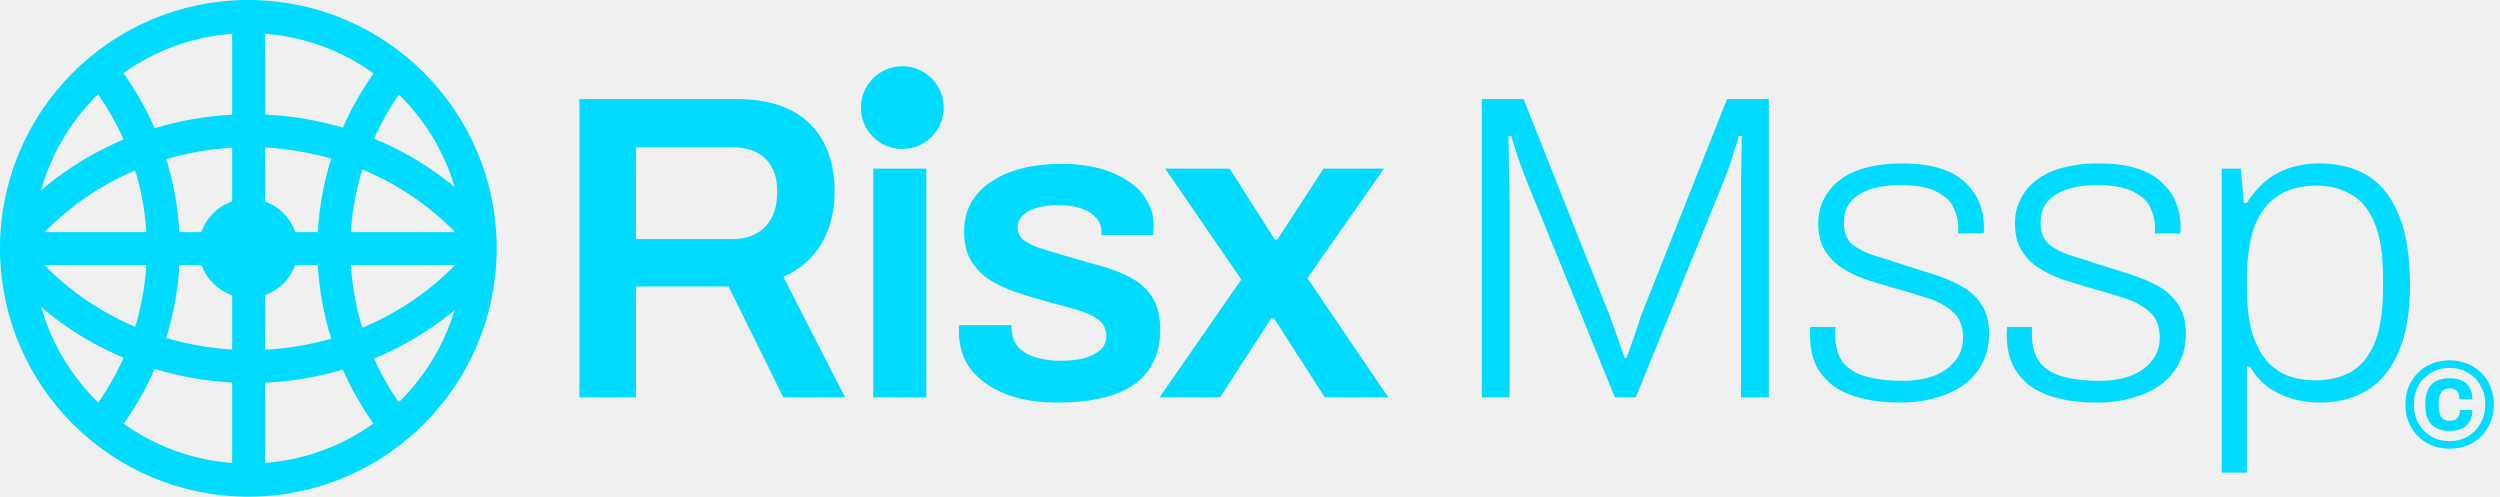
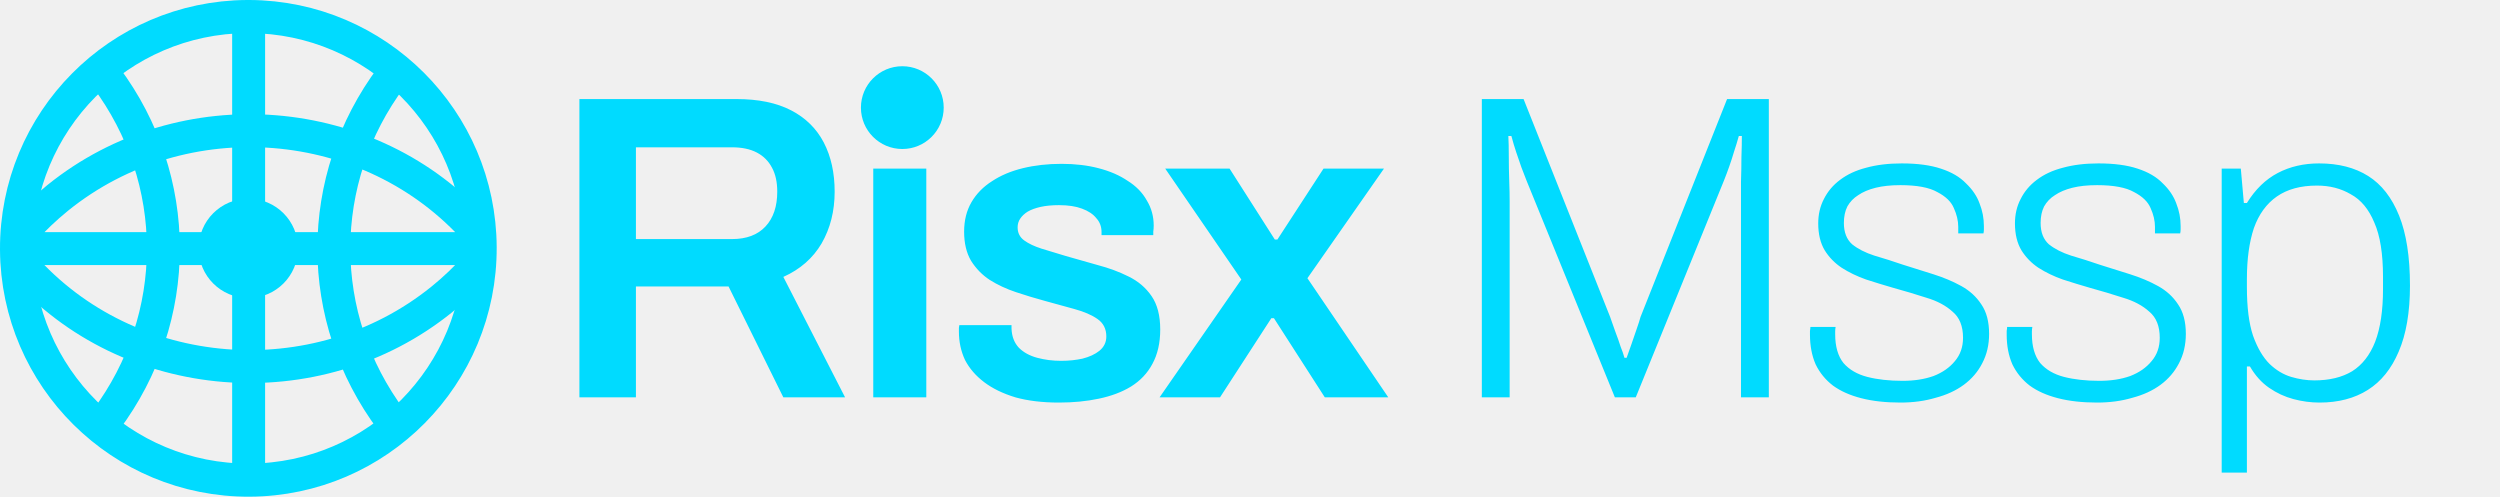
<svg xmlns="http://www.w3.org/2000/svg" width="151" height="30" viewBox="0 0 151 30" fill="none">
  <g clip-path="url(#clip0_1625_4707)">
    <path d="M34.996 24V5.983H44.477C45.808 5.983 46.911 6.21 47.787 6.666C48.662 7.121 49.319 7.769 49.757 8.609C50.194 9.45 50.413 10.439 50.413 11.577C50.413 12.75 50.15 13.792 49.625 14.703C49.1 15.595 48.33 16.27 47.314 16.725L51.043 24H47.314L44.005 17.303H38.41V24H34.996ZM38.41 14.44H44.215C45.09 14.44 45.764 14.186 46.237 13.678C46.71 13.171 46.946 12.47 46.946 11.577C46.946 10.999 46.841 10.518 46.631 10.133C46.421 9.73 46.114 9.423 45.712 9.213C45.309 9.003 44.81 8.898 44.215 8.898H38.41V14.44ZM52.745 8.058V5.011H55.949V8.058H52.745ZM52.745 24V10.185H55.949V24H52.745ZM63.959 24.315C62.961 24.315 62.085 24.21 61.332 24C60.579 23.772 59.949 23.466 59.441 23.081C58.934 22.696 58.548 22.249 58.286 21.741C58.041 21.216 57.918 20.647 57.918 20.034C57.918 19.947 57.918 19.868 57.918 19.798C57.935 19.728 57.944 19.675 57.944 19.64H61.096C61.096 19.675 61.096 19.71 61.096 19.745C61.096 19.78 61.096 19.815 61.096 19.85C61.114 20.323 61.262 20.708 61.542 21.006C61.823 21.286 62.19 21.487 62.645 21.61C63.101 21.733 63.582 21.794 64.09 21.794C64.545 21.794 64.974 21.75 65.377 21.663C65.797 21.557 66.139 21.4 66.401 21.19C66.681 20.962 66.822 20.673 66.822 20.323C66.822 19.868 66.646 19.518 66.296 19.273C65.946 19.027 65.482 18.826 64.904 18.668C64.344 18.511 63.74 18.345 63.092 18.169C62.514 18.012 61.936 17.837 61.359 17.644C60.781 17.451 60.255 17.206 59.783 16.909C59.328 16.611 58.951 16.226 58.653 15.753C58.373 15.28 58.233 14.694 58.233 13.993C58.233 13.31 58.382 12.715 58.68 12.207C58.977 11.7 59.389 11.279 59.914 10.947C60.439 10.597 61.061 10.334 61.779 10.159C62.497 9.984 63.276 9.896 64.116 9.896C64.939 9.896 65.683 9.984 66.349 10.159C67.032 10.334 67.618 10.588 68.109 10.921C68.616 11.236 69.001 11.63 69.264 12.102C69.544 12.558 69.684 13.065 69.684 13.626C69.684 13.748 69.676 13.871 69.658 13.993C69.658 14.116 69.658 14.186 69.658 14.204H66.533V14.02C66.533 13.687 66.428 13.407 66.218 13.179C66.025 12.934 65.736 12.742 65.351 12.601C64.983 12.461 64.519 12.391 63.959 12.391C63.538 12.391 63.171 12.426 62.856 12.496C62.541 12.566 62.278 12.663 62.068 12.785C61.875 12.908 61.726 13.048 61.621 13.206C61.516 13.363 61.464 13.538 61.464 13.731C61.464 14.063 61.595 14.326 61.858 14.519C62.12 14.711 62.471 14.878 62.908 15.018C63.363 15.158 63.854 15.307 64.379 15.464C65.009 15.639 65.657 15.823 66.323 16.016C66.988 16.191 67.601 16.418 68.161 16.699C68.739 16.979 69.203 17.373 69.553 17.881C69.903 18.388 70.078 19.062 70.078 19.903C70.078 20.708 69.921 21.4 69.606 21.978C69.308 22.538 68.879 22.993 68.319 23.343C67.776 23.676 67.128 23.921 66.375 24.079C65.64 24.236 64.834 24.315 63.959 24.315ZM70.038 24L74.976 16.882L70.38 10.185H74.267L76.998 14.466H77.156L79.94 10.185H83.591L78.968 16.804L83.853 24H80.019L76.946 19.22H76.788L73.689 24H70.038ZM89.503 24V5.983H92.024L97.251 19.141C97.356 19.421 97.461 19.719 97.566 20.034C97.688 20.349 97.793 20.647 97.881 20.927C97.986 21.19 98.065 21.417 98.117 21.61H98.249C98.336 21.365 98.432 21.093 98.537 20.796C98.642 20.481 98.748 20.174 98.853 19.877C98.958 19.579 99.036 19.334 99.089 19.141L104.316 5.983H106.837V24H105.156V12.181C105.156 11.866 105.156 11.463 105.156 10.973C105.173 10.483 105.182 9.993 105.182 9.502C105.2 8.994 105.208 8.565 105.208 8.215H105.025C104.937 8.53 104.841 8.846 104.736 9.161C104.648 9.458 104.552 9.756 104.447 10.054C104.342 10.351 104.237 10.632 104.132 10.894L98.8 24H97.539L92.208 10.921C92.103 10.658 91.998 10.386 91.893 10.106C91.788 9.809 91.683 9.502 91.577 9.187C91.472 8.872 91.376 8.548 91.288 8.215H91.105C91.122 8.548 91.131 8.959 91.131 9.45C91.131 9.922 91.14 10.404 91.157 10.894C91.175 11.384 91.183 11.813 91.183 12.181V24H89.503ZM114.785 24.315C113.892 24.315 113.104 24.228 112.421 24.052C111.738 23.877 111.169 23.623 110.714 23.291C110.258 22.941 109.908 22.512 109.663 22.004C109.436 21.479 109.322 20.883 109.322 20.218C109.322 20.148 109.322 20.069 109.322 19.982C109.339 19.894 109.348 19.815 109.348 19.745H110.871C110.854 19.85 110.845 19.938 110.845 20.008C110.845 20.06 110.845 20.122 110.845 20.192C110.845 20.927 111.011 21.505 111.344 21.925C111.694 22.328 112.176 22.608 112.789 22.766C113.401 22.923 114.111 23.002 114.916 23.002C115.616 23.002 116.238 22.906 116.781 22.713C117.323 22.503 117.752 22.205 118.068 21.82C118.4 21.435 118.567 20.962 118.567 20.402C118.567 19.701 118.357 19.176 117.936 18.826C117.534 18.458 117.008 18.178 116.36 17.985C115.713 17.775 115.038 17.574 114.338 17.381C113.795 17.224 113.253 17.058 112.71 16.882C112.167 16.69 111.677 16.453 111.239 16.173C110.819 15.893 110.477 15.543 110.215 15.123C109.952 14.685 109.821 14.142 109.821 13.494C109.821 12.952 109.935 12.461 110.162 12.024C110.39 11.568 110.714 11.183 111.134 10.868C111.572 10.535 112.097 10.29 112.71 10.133C113.34 9.957 114.058 9.87 114.863 9.87C115.809 9.87 116.597 9.975 117.227 10.185C117.875 10.395 118.383 10.693 118.75 11.078C119.136 11.446 119.407 11.848 119.565 12.286C119.74 12.724 119.827 13.179 119.827 13.652C119.827 13.704 119.827 13.774 119.827 13.862C119.827 13.932 119.819 14.011 119.801 14.098H118.278V13.704C118.278 13.337 118.19 12.96 118.015 12.575C117.858 12.19 117.525 11.866 117.017 11.603C116.527 11.323 115.783 11.183 114.785 11.183C114.207 11.183 113.708 11.236 113.288 11.341C112.867 11.446 112.517 11.595 112.237 11.787C111.957 11.962 111.738 12.19 111.58 12.47C111.44 12.75 111.37 13.083 111.37 13.468C111.37 14.028 111.537 14.457 111.869 14.755C112.219 15.035 112.666 15.263 113.209 15.438C113.752 15.595 114.329 15.779 114.942 15.989C115.555 16.182 116.168 16.375 116.781 16.567C117.394 16.76 117.954 16.996 118.462 17.276C118.969 17.557 119.372 17.924 119.67 18.38C119.985 18.835 120.142 19.43 120.142 20.165C120.142 20.831 120.002 21.426 119.722 21.951C119.46 22.459 119.092 22.888 118.619 23.238C118.146 23.588 117.577 23.851 116.912 24.026C116.264 24.219 115.555 24.315 114.785 24.315ZM126.667 24.315C125.774 24.315 124.986 24.228 124.303 24.052C123.62 23.877 123.051 23.623 122.596 23.291C122.141 22.941 121.791 22.512 121.546 22.004C121.318 21.479 121.204 20.883 121.204 20.218C121.204 20.148 121.204 20.069 121.204 19.982C121.222 19.894 121.23 19.815 121.23 19.745H122.754C122.736 19.85 122.727 19.938 122.727 20.008C122.727 20.06 122.727 20.122 122.727 20.192C122.727 20.927 122.894 21.505 123.226 21.925C123.577 22.328 124.058 22.608 124.671 22.766C125.284 22.923 125.993 23.002 126.798 23.002C127.499 23.002 128.12 22.906 128.663 22.713C129.206 22.503 129.635 22.205 129.95 21.82C130.283 21.435 130.449 20.962 130.449 20.402C130.449 19.701 130.239 19.176 129.819 18.826C129.416 18.458 128.891 18.178 128.243 17.985C127.595 17.775 126.921 17.574 126.221 17.381C125.678 17.224 125.135 17.058 124.592 16.882C124.049 16.69 123.559 16.453 123.121 16.173C122.701 15.893 122.36 15.543 122.097 15.123C121.834 14.685 121.703 14.142 121.703 13.494C121.703 12.952 121.817 12.461 122.045 12.024C122.272 11.568 122.596 11.183 123.016 10.868C123.454 10.535 123.979 10.29 124.592 10.133C125.223 9.957 125.94 9.87 126.746 9.87C127.691 9.87 128.479 9.975 129.11 10.185C129.757 10.395 130.265 10.693 130.633 11.078C131.018 11.446 131.29 11.848 131.447 12.286C131.622 12.724 131.71 13.179 131.71 13.652C131.71 13.704 131.71 13.774 131.71 13.862C131.71 13.932 131.701 14.011 131.683 14.098H130.16V13.704C130.16 13.337 130.073 12.96 129.898 12.575C129.74 12.19 129.407 11.866 128.899 11.603C128.409 11.323 127.665 11.183 126.667 11.183C126.089 11.183 125.59 11.236 125.17 11.341C124.75 11.446 124.4 11.595 124.119 11.787C123.839 11.962 123.62 12.19 123.463 12.47C123.323 12.75 123.253 13.083 123.253 13.468C123.253 14.028 123.419 14.457 123.752 14.755C124.102 15.035 124.548 15.263 125.091 15.438C125.634 15.595 126.212 15.779 126.825 15.989C127.437 16.182 128.05 16.375 128.663 16.567C129.276 16.76 129.836 16.996 130.344 17.276C130.852 17.557 131.254 17.924 131.552 18.38C131.867 18.835 132.025 19.43 132.025 20.165C132.025 20.831 131.885 21.426 131.605 21.951C131.342 22.459 130.974 22.888 130.502 23.238C130.029 23.588 129.46 23.851 128.794 24.026C128.147 24.219 127.437 24.315 126.667 24.315ZM134.19 28.544V10.185H135.345L135.529 12.26H135.713C136.221 11.437 136.842 10.833 137.578 10.448C138.313 10.062 139.145 9.87 140.073 9.87C141.246 9.87 142.235 10.124 143.041 10.632C143.846 11.139 144.468 11.936 144.905 13.022C145.343 14.107 145.562 15.517 145.562 17.25C145.562 18.861 145.334 20.192 144.879 21.242C144.441 22.275 143.82 23.046 143.014 23.553C142.209 24.061 141.237 24.315 140.099 24.315C139.574 24.315 139.048 24.245 138.523 24.105C137.998 23.965 137.508 23.737 137.052 23.422C136.597 23.107 136.212 22.678 135.897 22.135H135.713V28.544H134.19ZM139.784 22.976C140.694 22.976 141.456 22.792 142.069 22.424C142.682 22.039 143.146 21.444 143.461 20.638C143.776 19.815 143.934 18.756 143.934 17.46V16.725C143.934 15.324 143.759 14.23 143.408 13.442C143.076 12.636 142.603 12.067 141.99 11.735C141.395 11.384 140.712 11.209 139.941 11.209C138.961 11.209 138.156 11.428 137.525 11.866C136.895 12.304 136.431 12.943 136.133 13.783C135.853 14.624 135.713 15.648 135.713 16.856V17.355C135.713 18.563 135.836 19.535 136.081 20.27C136.343 21.006 136.676 21.575 137.079 21.978C137.481 22.363 137.919 22.625 138.392 22.766C138.865 22.906 139.329 22.976 139.784 22.976Z" fill="#00DBFF" />
-     <path d="M147.958 27.101C147.567 27.101 147.21 27.036 146.885 26.906C146.559 26.771 146.277 26.583 146.036 26.343C145.801 26.103 145.616 25.82 145.481 25.495C145.351 25.169 145.286 24.814 145.286 24.429C145.286 24.044 145.351 23.688 145.481 23.363C145.616 23.038 145.801 22.758 146.036 22.523C146.277 22.282 146.559 22.097 146.885 21.967C147.21 21.832 147.567 21.765 147.958 21.765C148.343 21.765 148.698 21.832 149.024 21.967C149.349 22.097 149.631 22.282 149.872 22.523C150.112 22.758 150.297 23.038 150.427 23.363C150.562 23.688 150.63 24.044 150.63 24.429C150.63 24.814 150.562 25.172 150.427 25.502C150.297 25.827 150.112 26.11 149.872 26.35C149.631 26.585 149.349 26.771 149.024 26.906C148.698 27.036 148.343 27.101 147.958 27.101ZM147.973 26.027C147.643 26.027 147.365 25.97 147.14 25.855C146.92 25.735 146.754 25.557 146.644 25.322C146.539 25.087 146.487 24.792 146.487 24.436C146.487 24.076 146.539 23.779 146.644 23.543C146.754 23.308 146.92 23.133 147.14 23.018C147.365 22.903 147.643 22.845 147.973 22.845C148.268 22.845 148.516 22.895 148.716 22.995C148.916 23.09 149.069 23.233 149.174 23.423C149.279 23.613 149.331 23.846 149.331 24.121H148.551C148.551 23.976 148.531 23.856 148.491 23.761C148.451 23.661 148.388 23.586 148.303 23.536C148.223 23.486 148.11 23.461 147.965 23.461C147.725 23.461 147.552 23.538 147.447 23.693C147.347 23.843 147.297 24.071 147.297 24.376V24.482C147.297 24.697 147.32 24.874 147.365 25.014C147.415 25.149 147.487 25.25 147.582 25.314C147.683 25.38 147.81 25.412 147.965 25.412C148.11 25.412 148.228 25.387 148.318 25.337C148.408 25.282 148.473 25.207 148.513 25.112C148.558 25.012 148.581 24.894 148.581 24.759H149.331C149.331 25.009 149.281 25.23 149.181 25.42C149.081 25.61 148.931 25.76 148.731 25.87C148.531 25.975 148.278 26.027 147.973 26.027ZM147.95 26.643C148.371 26.643 148.741 26.548 149.061 26.358C149.386 26.163 149.641 25.9 149.827 25.57C150.017 25.235 150.112 24.854 150.112 24.429C150.112 24.004 150.017 23.626 149.827 23.296C149.641 22.96 149.386 22.698 149.061 22.508C148.741 22.317 148.373 22.222 147.958 22.222C147.537 22.222 147.165 22.317 146.839 22.508C146.514 22.698 146.259 22.958 146.074 23.288C145.889 23.618 145.796 23.999 145.796 24.429C145.796 24.854 145.889 25.235 146.074 25.57C146.259 25.9 146.514 26.163 146.839 26.358C147.165 26.548 147.535 26.643 147.95 26.643Z" fill="#00DBFF" />
    <path d="M14.928 1C7.196 1.043 0.964 7.339 1 15.072C1.043 22.804 7.34 29.036 15.072 29C22.804 28.964 29.036 22.66 29 14.928C28.964 7.253 22.747 1.043 15.072 1H14.928Z" stroke="#00DBFF" stroke-width="2" />
    <path d="M1 15.016L29.034 15.016M15.017 1.623L15.017 28.41M6.391 25.388C11.027 19.186 11.027 10.847 6.391 4.645M23.642 4.645C19.006 10.847 19.006 19.186 23.642 25.388M1.359 16.047C7.764 23.293 19.1 24.207 26.683 18.087C27.452 17.468 28.164 16.782 28.818 16.047M28.818 13.986C22.413 6.74 11.078 5.826 3.494 11.946C2.725 12.571 2.006 13.251 1.359 13.986" stroke="#00DBFF" stroke-width="1.99" />
    <circle cx="54.5" cy="6.5" r="2.5" fill="#00DBFF" />
    <path d="M18 15C18 16.657 16.657 18 15 18C13.343 18 12 16.657 12 15C12 13.343 13.343 12 15 12C16.657 12 18 13.343 18 15Z" fill="#00DBFF" />
  </g>
  <defs>
    <clipPath id="clip0_1625_4707">
      <rect width="151" height="30" fill="white" />
    </clipPath>
  </defs>
</svg>
